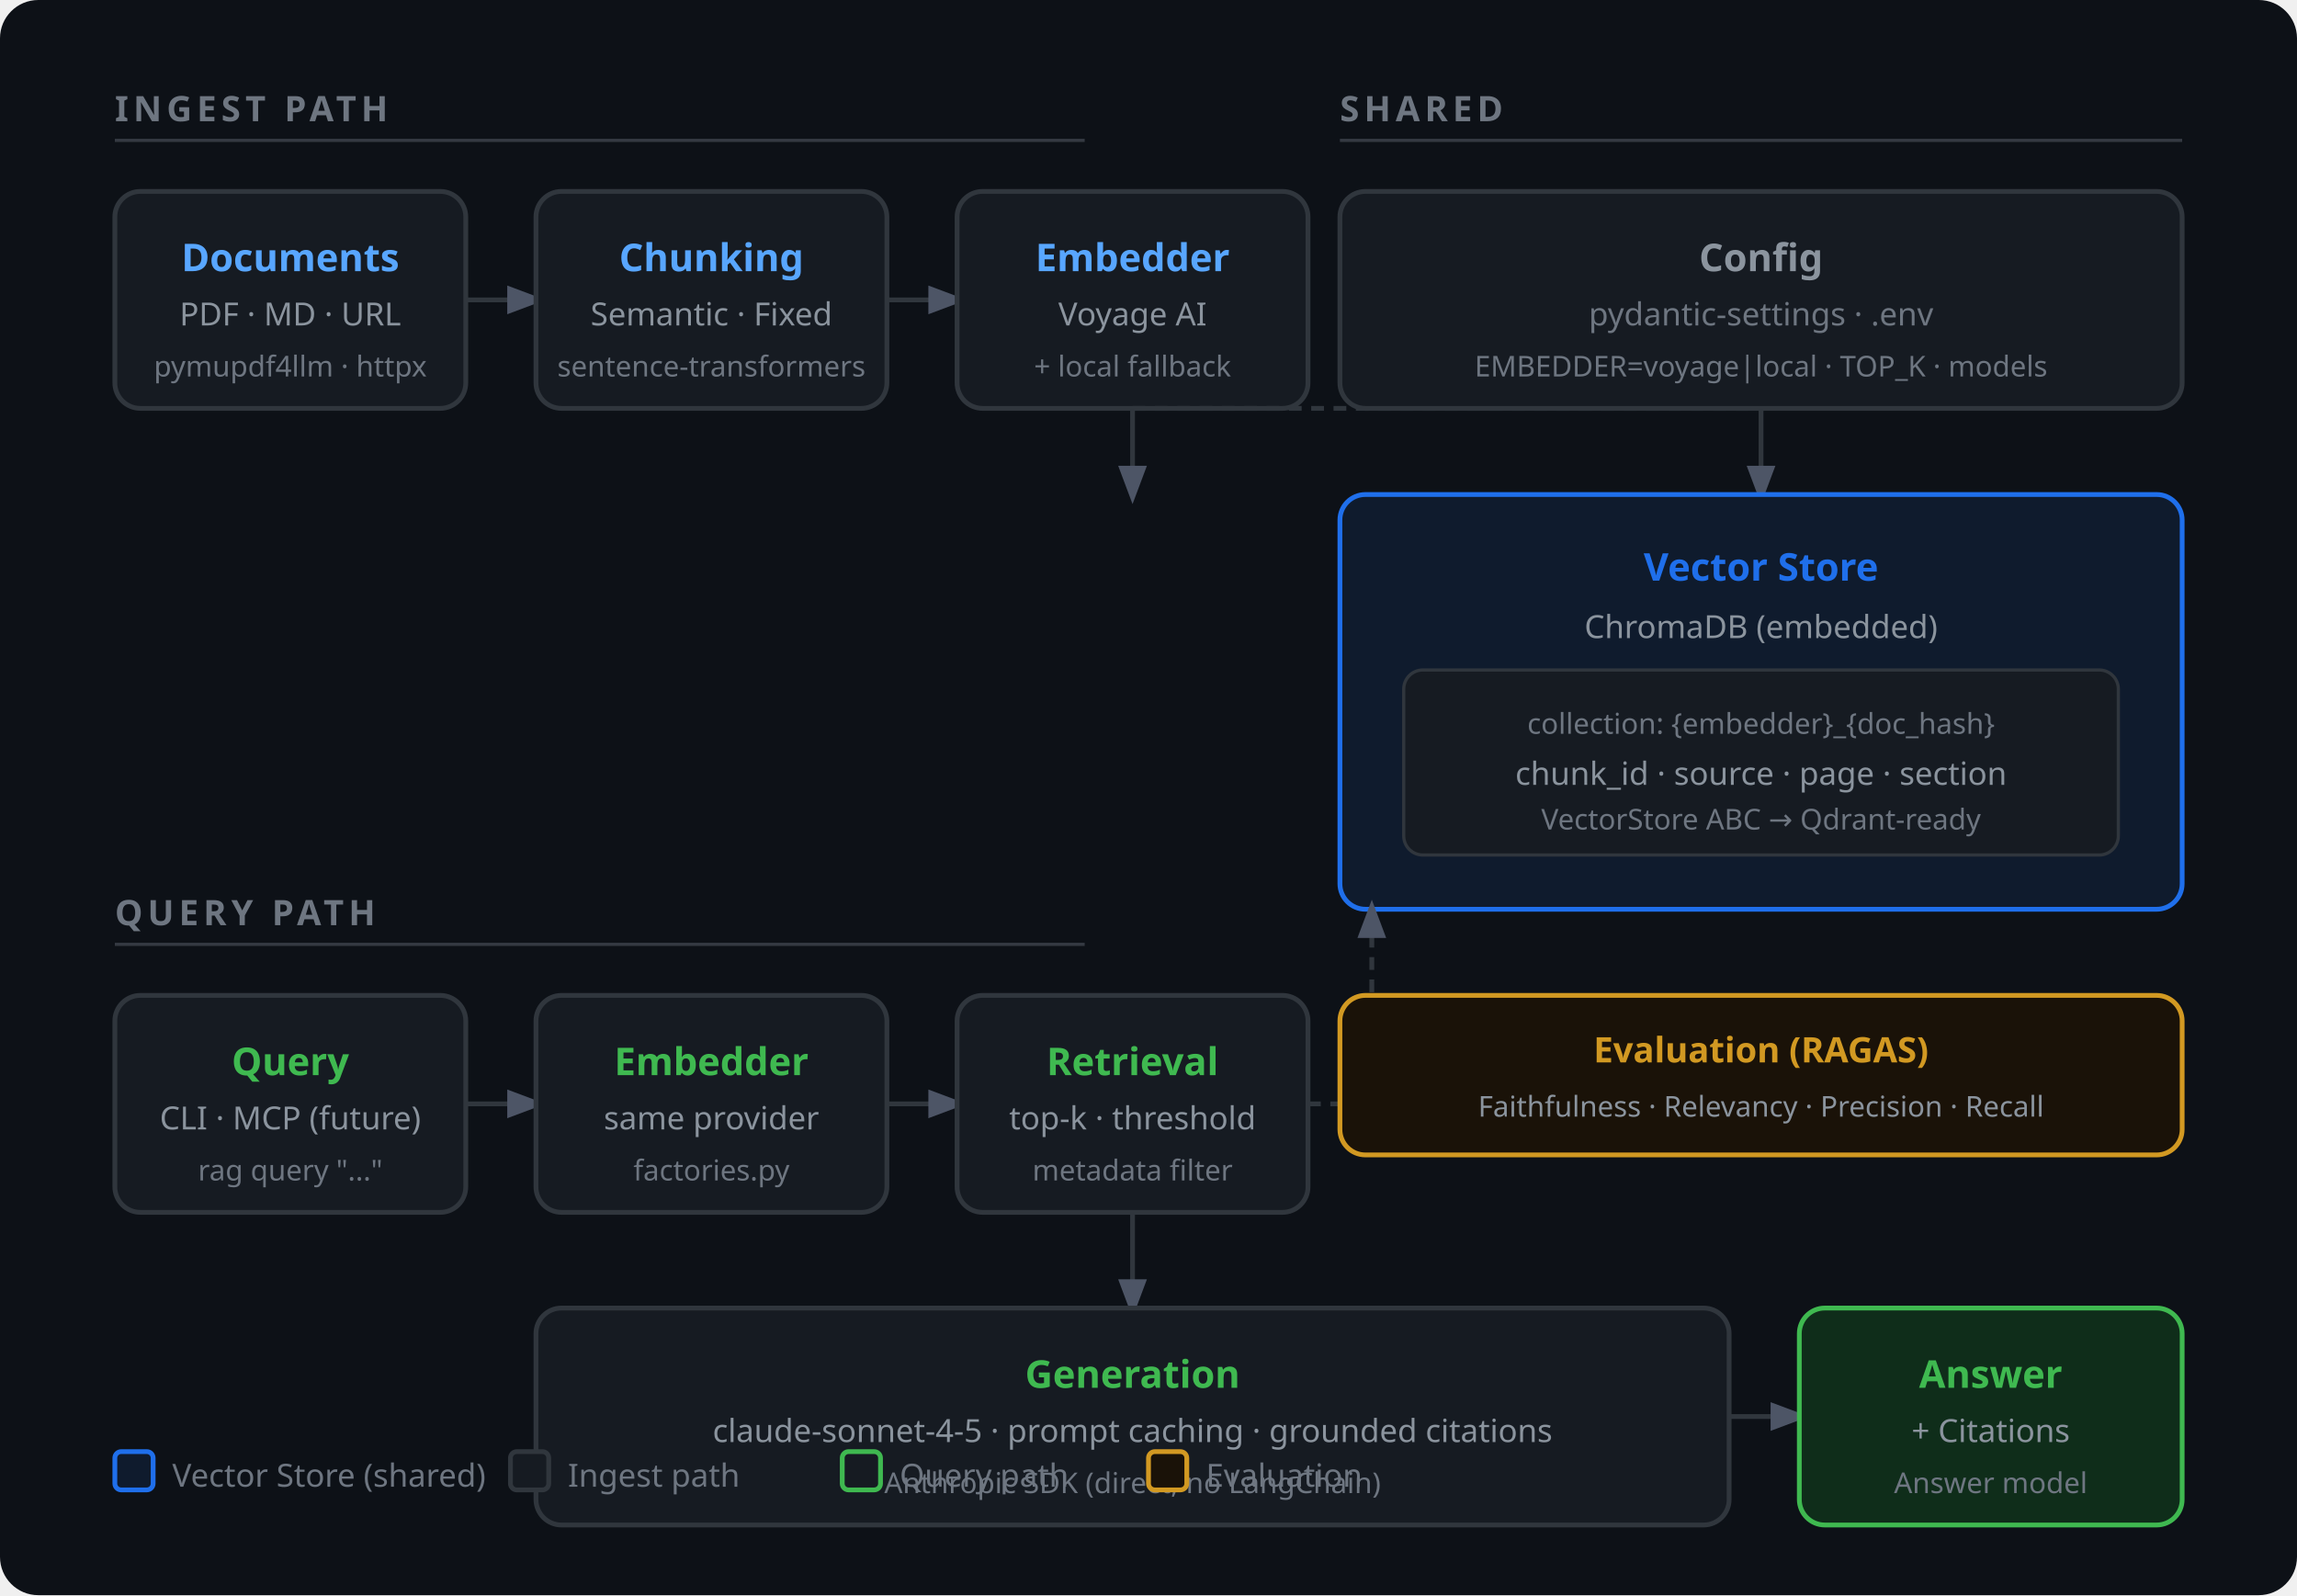
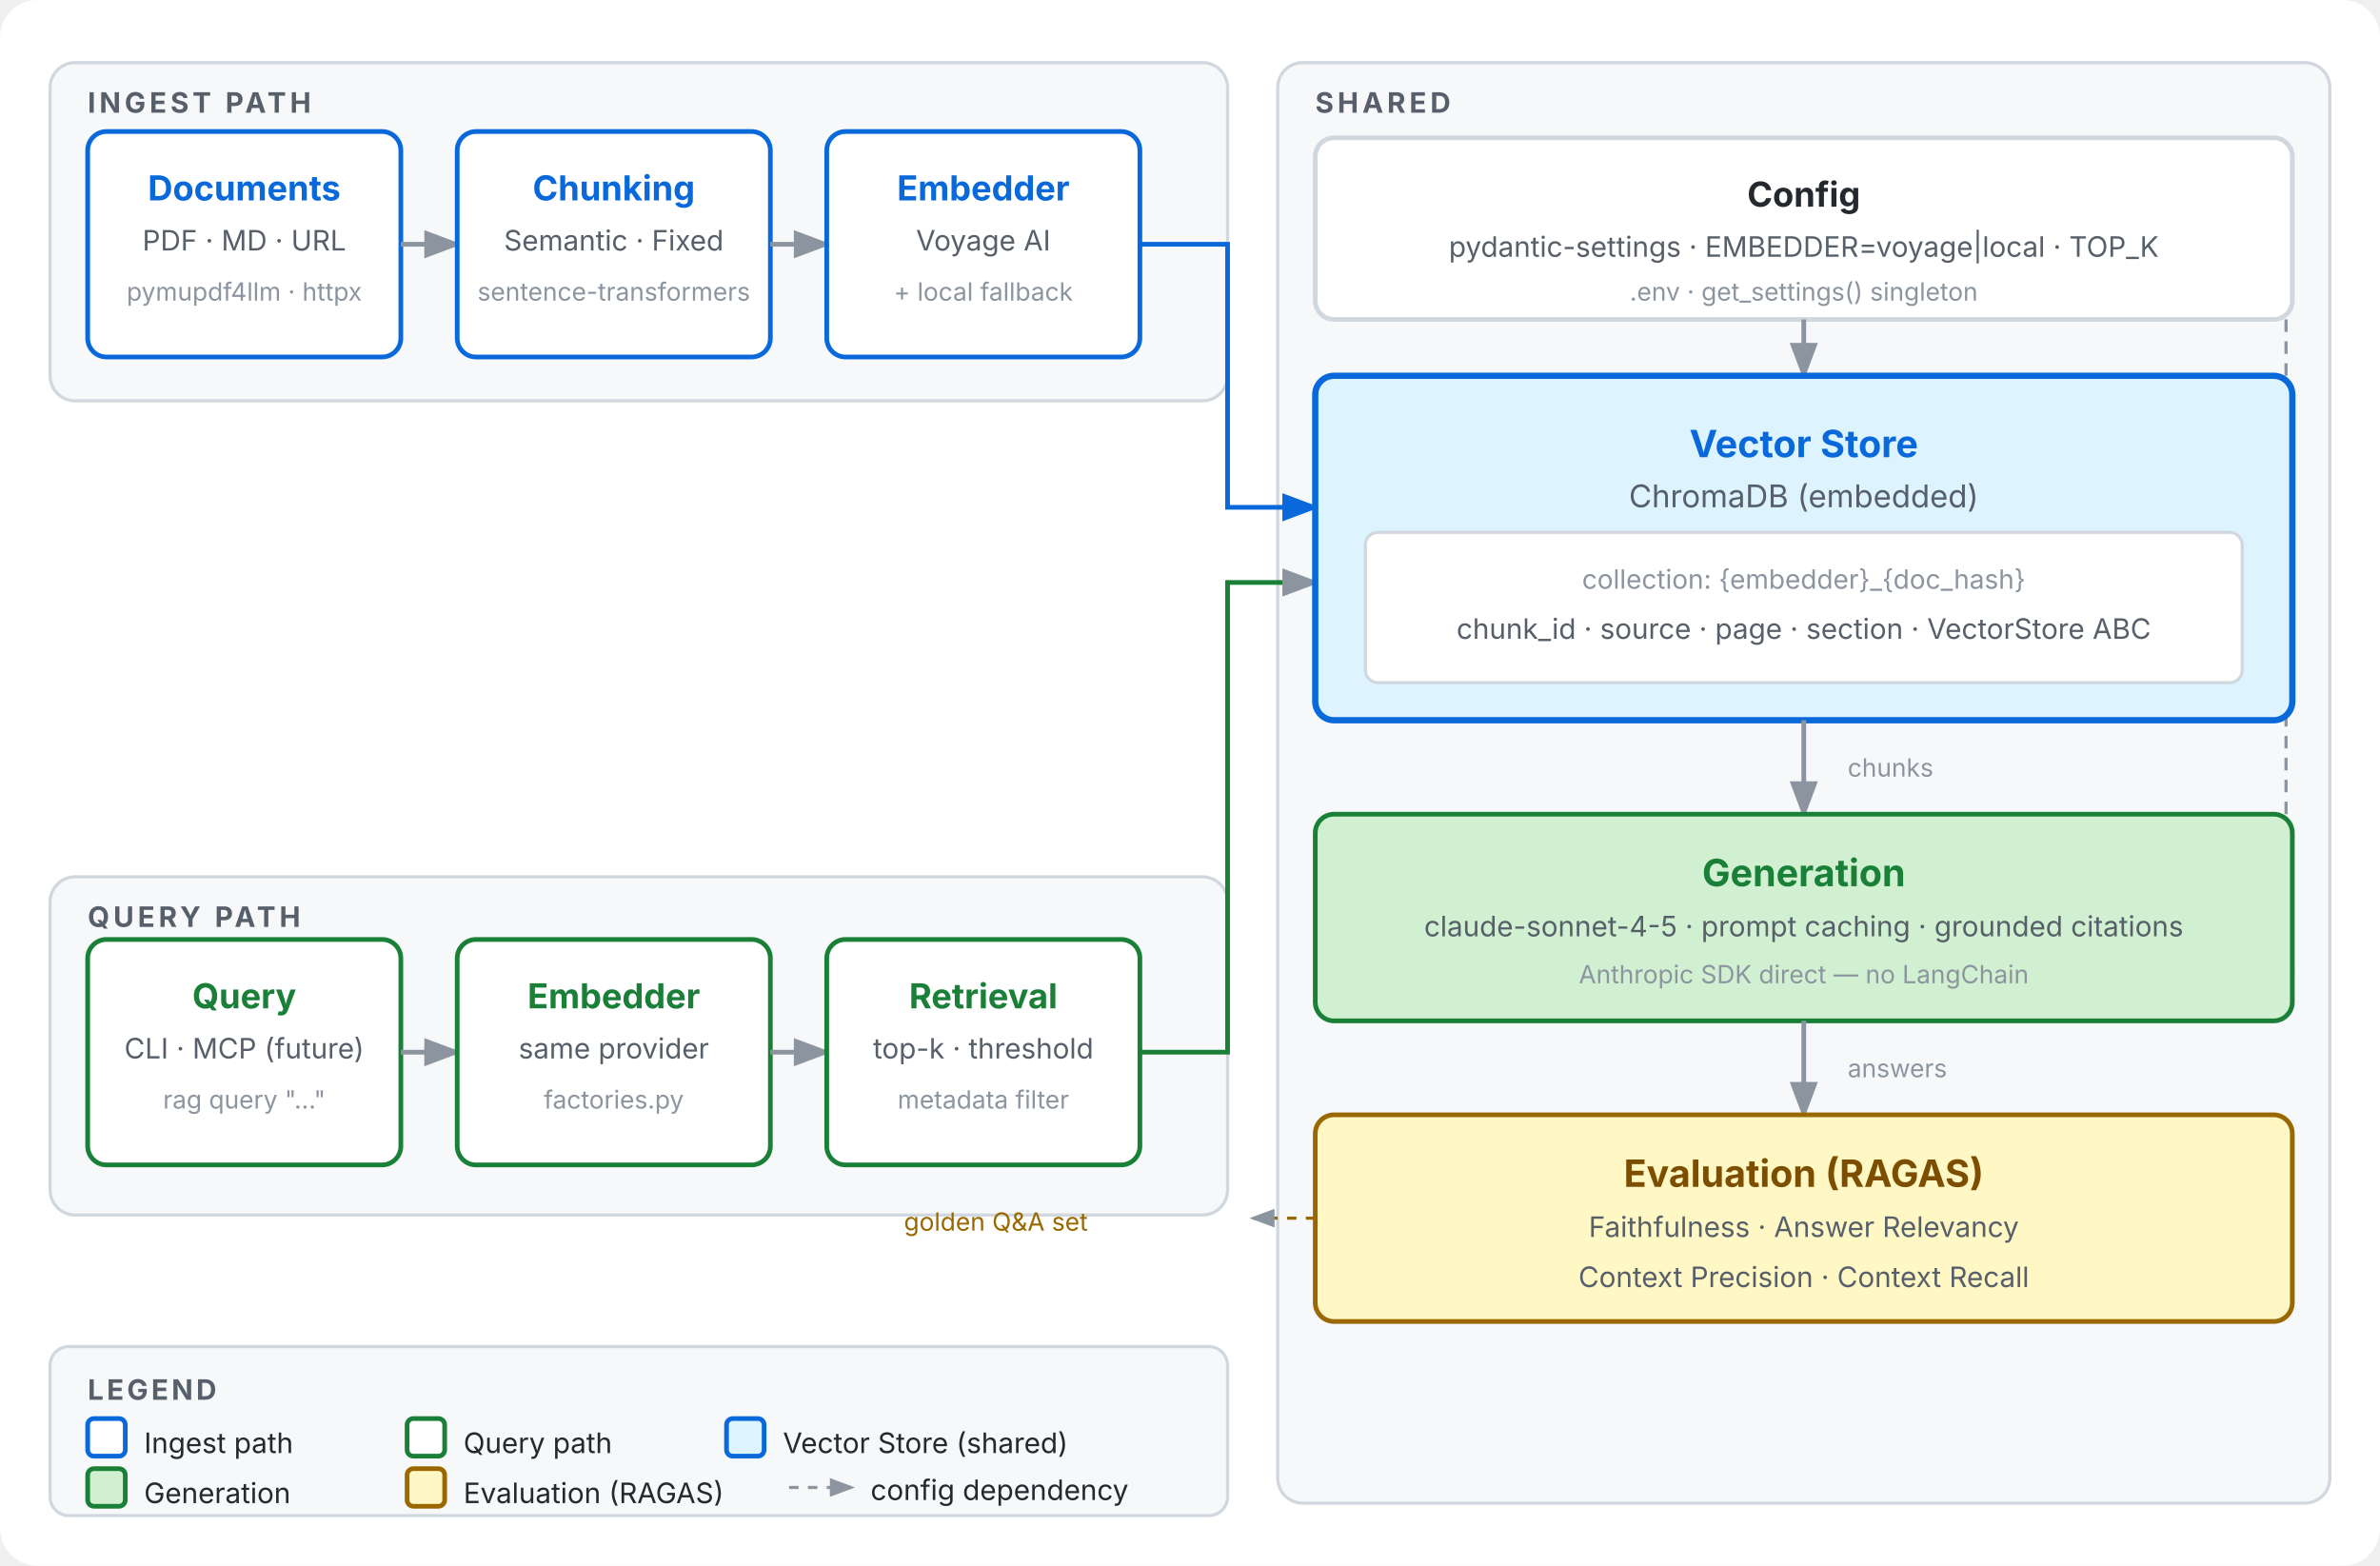
- <svg xmlns="http://www.w3.org/2000/svg" viewBox="0 0 720 500" role="img" font-family="system-ui, sans-serif" style="background:#0d1117">
-   <rect width="720" height="500" fill="#0d1117" rx="12" />
-   <text x="36" y="38" fill="#6e7681" font-size="11" font-weight="600" letter-spacing="1.5">INGEST PATH</text>
-   <line x1="36" y1="44" x2="340" y2="44" stroke="#6e7681" stroke-width="1" opacity="0.4" />
-   <text x="36" y="290" fill="#6e7681" font-size="11" font-weight="600" letter-spacing="1.5">QUERY PATH</text>
-   <line x1="36" y1="296" x2="340" y2="296" stroke="#6e7681" stroke-width="1" opacity="0.4" />
-   <text x="420" y="38" fill="#6e7681" font-size="11" font-weight="600" letter-spacing="1.5">SHARED</text>
-   <line x1="420" y1="44" x2="684" y2="44" stroke="#6e7681" stroke-width="1" opacity="0.4" />
-   <rect x="36" y="60" width="110" height="68" rx="8" fill="#161b22" stroke="#30363d" stroke-width="1.5" />
-   <text x="91" y="85" fill="#58a6ff" font-size="12" font-weight="600" text-anchor="middle">Documents</text>
-   <text x="91" y="102" fill="#8b949e" font-size="10" text-anchor="middle">PDF · MD · URL</text>
-   <text x="91" y="118" fill="#6e7681" font-size="9" text-anchor="middle">pymupdf4llm · httpx</text>
-   <line x1="146" y1="94" x2="168" y2="94" stroke="#30363d" stroke-width="1.5" marker-end="url(#arr)" />
-   <rect x="168" y="60" width="110" height="68" rx="8" fill="#161b22" stroke="#30363d" stroke-width="1.5" />
-   <text x="223" y="85" fill="#58a6ff" font-size="12" font-weight="600" text-anchor="middle">Chunking</text>
-   <text x="223" y="102" fill="#8b949e" font-size="10" text-anchor="middle">Semantic · Fixed</text>
-   <text x="223" y="118" fill="#6e7681" font-size="9" text-anchor="middle">sentence-transformers</text>
-   <line x1="278" y1="94" x2="300" y2="94" stroke="#30363d" stroke-width="1.5" marker-end="url(#arr)" />
-   <rect x="300" y="60" width="110" height="68" rx="8" fill="#161b22" stroke="#30363d" stroke-width="1.5" />
-   <text x="355" y="85" fill="#58a6ff" font-size="12" font-weight="600" text-anchor="middle">Embedder</text>
-   <text x="355" y="102" fill="#8b949e" font-size="10" text-anchor="middle">Voyage AI</text>
-   <text x="355" y="118" fill="#6e7681" font-size="9" text-anchor="middle">+ local fallback</text>
-   <line x1="355" y1="128" x2="355" y2="155" stroke="#30363d" stroke-width="1.5" marker-end="url(#arr)" />
-   <line x1="355" y1="128" x2="552" y2="128" stroke="#30363d" stroke-width="1.5" stroke-dasharray="4,3" />
-   <line x1="552" y1="128" x2="552" y2="155" stroke="#30363d" stroke-width="1.5" marker-end="url(#arr)" />
-   <rect x="420" y="155" width="264" height="130" rx="8" fill="#0f1b2d" stroke="#1f6feb" stroke-width="1.5" />
-   <text x="552" y="182" fill="#1f6feb" font-size="12" font-weight="700" text-anchor="middle">Vector Store</text>
-   <text x="552" y="200" fill="#8b949e" font-size="10" text-anchor="middle">ChromaDB (embedded)</text>
-   <rect x="440" y="210" width="224" height="58" rx="6" fill="#161b22" stroke="#30363d" stroke-width="1" />
-   <text x="552" y="230" fill="#6e7681" font-size="9" text-anchor="middle">collection: {embedder}_{doc_hash}</text>
-   <text x="552" y="246" fill="#8b949e" font-size="10" text-anchor="middle">chunk_id · source · page · section</text>
-   <text x="552" y="260" fill="#6e7681" font-size="9" text-anchor="middle">VectorStore ABC → Qdrant-ready</text>
-   <rect x="36" y="312" width="110" height="68" rx="8" fill="#161b22" stroke="#30363d" stroke-width="1.5" />
-   <text x="91" y="337" fill="#3fb950" font-size="12" font-weight="600" text-anchor="middle">Query</text>
-   <text x="91" y="354" fill="#8b949e" font-size="10" text-anchor="middle">CLI · MCP (future)</text>
-   <text x="91" y="370" fill="#6e7681" font-size="9" text-anchor="middle">rag query "..."</text>
-   <line x1="146" y1="346" x2="168" y2="346" stroke="#30363d" stroke-width="1.5" marker-end="url(#arr)" />
-   <rect x="168" y="312" width="110" height="68" rx="8" fill="#161b22" stroke="#30363d" stroke-width="1.5" />
-   <text x="223" y="337" fill="#3fb950" font-size="12" font-weight="600" text-anchor="middle">Embedder</text>
-   <text x="223" y="354" fill="#8b949e" font-size="10" text-anchor="middle">same provider</text>
-   <text x="223" y="370" fill="#6e7681" font-size="9" text-anchor="middle">factories.py</text>
-   <line x1="278" y1="346" x2="300" y2="346" stroke="#30363d" stroke-width="1.5" marker-end="url(#arr)" />
-   <rect x="300" y="312" width="110" height="68" rx="8" fill="#161b22" stroke="#30363d" stroke-width="1.5" />
-   <text x="355" y="337" fill="#3fb950" font-size="12" font-weight="600" text-anchor="middle">Retrieval</text>
-   <text x="355" y="354" fill="#8b949e" font-size="10" text-anchor="middle">top-k · threshold</text>
-   <text x="355" y="370" fill="#6e7681" font-size="9" text-anchor="middle">metadata filter</text>
-   <line x1="410" y1="346" x2="430" y2="346" stroke="#30363d" stroke-width="1.5" stroke-dasharray="4,3" />
-   <line x1="430" y1="346" x2="430" y2="285" stroke="#30363d" stroke-width="1.5" stroke-dasharray="4,3" marker-end="url(#arr)" />
-   <line x1="355" y1="380" x2="355" y2="410" stroke="#30363d" stroke-width="1.5" marker-end="url(#arr)" />
-   <rect x="168" y="410" width="374" height="68" rx="8" fill="#161b22" stroke="#30363d" stroke-width="1.5" />
-   <text x="355" y="435" fill="#3fb950" font-size="12" font-weight="600" text-anchor="middle">Generation</text>
-   <text x="355" y="452" fill="#8b949e" font-size="10" text-anchor="middle">claude-sonnet-4-5 · prompt caching · grounded citations</text>
-   <text x="355" y="468" fill="#6e7681" font-size="9" text-anchor="middle">Anthropic SDK (direct, no LangChain)</text>
-   <line x1="542" y1="444" x2="564" y2="444" stroke="#30363d" stroke-width="1.5" marker-end="url(#arr)" />
-   <rect x="564" y="410" width="120" height="68" rx="8" fill="#0f2d1a" stroke="#3fb950" stroke-width="1.5" />
-   <text x="624" y="435" fill="#3fb950" font-size="12" font-weight="600" text-anchor="middle">Answer</text>
-   <text x="624" y="452" fill="#8b949e" font-size="10" text-anchor="middle">+ Citations</text>
-   <text x="624" y="468" fill="#6e7681" font-size="9" text-anchor="middle">Answer model</text>
-   <rect x="420" y="312" width="264" height="50" rx="8" fill="#1a1208" stroke="#d29922" stroke-width="1.5" />
-   <text x="552" y="333" fill="#d29922" font-size="11" font-weight="600" text-anchor="middle">Evaluation (RAGAS)</text>
-   <text x="552" y="350" fill="#8b949e" font-size="9" text-anchor="middle">Faithfulness · Relevancy · Precision · Recall</text>
-   <rect x="420" y="60" width="264" height="68" rx="8" fill="#161b22" stroke="#30363d" stroke-width="1.5" />
-   <text x="552" y="85" fill="#8b949e" font-size="12" font-weight="600" text-anchor="middle">Config</text>
-   <text x="552" y="102" fill="#6e7681" font-size="10" text-anchor="middle">pydantic-settings · .env</text>
-   <text x="552" y="118" fill="#6e7681" font-size="9" text-anchor="middle">EMBEDDER=voyage|local · TOP_K · models</text>
+ <svg xmlns="http://www.w3.org/2000/svg" viewBox="0 0 760 500" role="img" font-family="system-ui, -apple-system, sans-serif">
  <defs>
-     <marker id="arr" markerWidth="8" markerHeight="8" refX="6" refY="3" orient="auto">
-       <path d="M0,0 L0,6 L8,3 z" fill="#4d5566" />
+     <marker id="arr" markerWidth="8" markerHeight="6" refX="7" refY="3" orient="auto">
+       <path d="M0,0 L0,6 L8,3 z" fill="#8c959f" />
+     </marker>
+     <marker id="arr-blue" markerWidth="8" markerHeight="6" refX="7" refY="3" orient="auto">
+       <path d="M0,0 L0,6 L8,3 z" fill="#0969da" />
    </marker>
  </defs>
-   <rect x="36" y="455" width="12" height="12" rx="2" fill="#0f1b2d" stroke="#1f6feb" stroke-width="1.5" />
-   <text x="54" y="466" fill="#6e7681" font-size="10">Vector Store (shared)</text>
-   <rect x="160" y="455" width="12" height="12" rx="2" fill="#161b22" stroke="#30363d" stroke-width="1.5" />
-   <text x="178" y="466" fill="#6e7681" font-size="10">Ingest path</text>
-   <rect x="264" y="455" width="12" height="12" rx="2" fill="#161b22" stroke="#3fb950" stroke-width="1.5" />
-   <text x="282" y="466" fill="#6e7681" font-size="10">Query path</text>
-   <rect x="360" y="455" width="12" height="12" rx="2" fill="#1a1208" stroke="#d29922" stroke-width="1.5" />
-   <text x="378" y="466" fill="#6e7681" font-size="10">Evaluation</text>
+   <rect width="760" height="500" fill="#ffffff" rx="12" />
+   <rect x="16" y="20" width="376" height="108" rx="8" fill="#f6f8fa" stroke="#d0d7de" stroke-width="1" />
+   <text x="28" y="36" fill="#57606a" font-size="9" font-weight="700" letter-spacing="1.2">INGEST PATH</text>
+   <rect x="16" y="280" width="376" height="108" rx="8" fill="#f6f8fa" stroke="#d0d7de" stroke-width="1" />
+   <text x="28" y="296" fill="#57606a" font-size="9" font-weight="700" letter-spacing="1.2">QUERY PATH</text>
+   <rect x="408" y="20" width="336" height="460" rx="8" fill="#f6f8fa" stroke="#d0d7de" stroke-width="1" />
+   <text x="420" y="36" fill="#57606a" font-size="9" font-weight="700" letter-spacing="1.2">SHARED</text>
+   <rect x="28" y="42" width="100" height="72" rx="6" fill="#fff" stroke="#0969da" stroke-width="1.5" />
+   <text x="78" y="64" fill="#0969da" font-size="11" font-weight="700" text-anchor="middle">Documents</text>
+   <text x="78" y="80" fill="#57606a" font-size="9" text-anchor="middle">PDF · MD · URL</text>
+   <text x="78" y="96" fill="#8c959f" font-size="8" text-anchor="middle">pymupdf4llm · httpx</text>
+   <line x1="128" y1="78" x2="146" y2="78" stroke="#8c959f" stroke-width="1.5" marker-end="url(#arr)" />
+   <rect x="146" y="42" width="100" height="72" rx="6" fill="#fff" stroke="#0969da" stroke-width="1.5" />
+   <text x="196" y="64" fill="#0969da" font-size="11" font-weight="700" text-anchor="middle">Chunking</text>
+   <text x="196" y="80" fill="#57606a" font-size="9" text-anchor="middle">Semantic · Fixed</text>
+   <text x="196" y="96" fill="#8c959f" font-size="8" text-anchor="middle">sentence-transformers</text>
+   <line x1="246" y1="78" x2="264" y2="78" stroke="#8c959f" stroke-width="1.5" marker-end="url(#arr)" />
+   <rect x="264" y="42" width="100" height="72" rx="6" fill="#fff" stroke="#0969da" stroke-width="1.5" />
+   <text x="314" y="64" fill="#0969da" font-size="11" font-weight="700" text-anchor="middle">Embedder</text>
+   <text x="314" y="80" fill="#57606a" font-size="9" text-anchor="middle">Voyage AI</text>
+   <text x="314" y="96" fill="#8c959f" font-size="8" text-anchor="middle">+ local fallback</text>
+   <polyline points="364,78 392,78 392,162 420,162" fill="none" stroke="#0969da" stroke-width="1.5" marker-end="url(#arr-blue)" />
+   <rect x="28" y="300" width="100" height="72" rx="6" fill="#fff" stroke="#1a7f37" stroke-width="1.5" />
+   <text x="78" y="322" fill="#1a7f37" font-size="11" font-weight="700" text-anchor="middle">Query</text>
+   <text x="78" y="338" fill="#57606a" font-size="9" text-anchor="middle">CLI · MCP (future)</text>
+   <text x="78" y="354" fill="#8c959f" font-size="8" text-anchor="middle">rag query "..."</text>
+   <line x1="128" y1="336" x2="146" y2="336" stroke="#8c959f" stroke-width="1.5" marker-end="url(#arr)" />
+   <rect x="146" y="300" width="100" height="72" rx="6" fill="#fff" stroke="#1a7f37" stroke-width="1.5" />
+   <text x="196" y="322" fill="#1a7f37" font-size="11" font-weight="700" text-anchor="middle">Embedder</text>
+   <text x="196" y="338" fill="#57606a" font-size="9" text-anchor="middle">same provider</text>
+   <text x="196" y="354" fill="#8c959f" font-size="8" text-anchor="middle">factories.py</text>
+   <line x1="246" y1="336" x2="264" y2="336" stroke="#8c959f" stroke-width="1.5" marker-end="url(#arr)" />
+   <rect x="264" y="300" width="100" height="72" rx="6" fill="#fff" stroke="#1a7f37" stroke-width="1.5" />
+   <text x="314" y="322" fill="#1a7f37" font-size="11" font-weight="700" text-anchor="middle">Retrieval</text>
+   <text x="314" y="338" fill="#57606a" font-size="9" text-anchor="middle">top-k · threshold</text>
+   <text x="314" y="354" fill="#8c959f" font-size="8" text-anchor="middle">metadata filter</text>
+   <polyline points="364,336 392,336 392,186 420,186" fill="none" stroke="#1a7f37" stroke-width="1.5" marker-end="url(#arr)" />
+   <rect x="420" y="44" width="312" height="58" rx="6" fill="#fff" stroke="#d0d7de" stroke-width="1.5" />
+   <text x="576" y="66" fill="#24292f" font-size="11" font-weight="700" text-anchor="middle">Config</text>
+   <text x="576" y="82" fill="#57606a" font-size="9" text-anchor="middle">pydantic-settings · EMBEDDER=voyage|local · TOP_K</text>
+   <text x="576" y="96" fill="#8c959f" font-size="8" text-anchor="middle">.env · get_settings() singleton</text>
+   <line x1="576" y1="102" x2="576" y2="120" stroke="#8c959f" stroke-width="1.5" marker-end="url(#arr)" />
+   <polyline points="730,102 730,310" fill="none" stroke="#8c959f" stroke-width="1" stroke-dasharray="4,3" />
+   <line x1="730" y1="310" x2="732" y2="310" stroke="#8c959f" stroke-width="1" marker-end="url(#arr)" />
+   <rect x="420" y="120" width="312" height="110" rx="6" fill="#ddf4ff" stroke="#0969da" stroke-width="2" />
+   <text x="576" y="146" fill="#0969da" font-size="12" font-weight="700" text-anchor="middle">Vector Store</text>
+   <text x="576" y="162" fill="#57606a" font-size="10" text-anchor="middle">ChromaDB (embedded)</text>
+   <rect x="436" y="170" width="280" height="48" rx="4" fill="#fff" stroke="#d0d7de" stroke-width="1" />
+   <text x="576" y="188" fill="#8c959f" font-size="8.5" text-anchor="middle">collection: {embedder}_{doc_hash}</text>
+   <text x="576" y="204" fill="#57606a" font-size="9" text-anchor="middle">chunk_id · source · page · section · VectorStore ABC</text>
+   <line x1="576" y1="230" x2="576" y2="260" stroke="#8c959f" stroke-width="1.5" marker-end="url(#arr)" />
+   <text x="590" y="248" fill="#8c959f" font-size="8">chunks</text>
+   <rect x="420" y="260" width="312" height="66" rx="6" fill="#d1f0d1" stroke="#1a7f37" stroke-width="1.5" />
+   <text x="576" y="283" fill="#1a7f37" font-size="12" font-weight="700" text-anchor="middle">Generation</text>
+   <text x="576" y="299" fill="#57606a" font-size="9" text-anchor="middle">claude-sonnet-4-5 · prompt caching · grounded citations</text>
+   <text x="576" y="314" fill="#8c959f" font-size="8" text-anchor="middle">Anthropic SDK direct — no LangChain</text>
+   <line x1="576" y1="326" x2="576" y2="356" stroke="#8c959f" stroke-width="1.5" marker-end="url(#arr)" />
+   <text x="590" y="344" fill="#8c959f" font-size="8">answers</text>
+   <rect x="420" y="356" width="312" height="66" rx="6" fill="#fff8c5" stroke="#9a6700" stroke-width="1.5" />
+   <text x="576" y="379" fill="#7d4e00" font-size="12" font-weight="700" text-anchor="middle">Evaluation (RAGAS)</text>
+   <text x="576" y="395" fill="#57606a" font-size="9" text-anchor="middle">Faithfulness · Answer Relevancy</text>
+   <text x="576" y="411" fill="#57606a" font-size="9" text-anchor="middle">Context Precision · Context Recall</text>
+   <line x1="420" y1="389" x2="400" y2="389" stroke="#9a6700" stroke-width="1" stroke-dasharray="3,3" marker-end="url(#arr)" />
+   <text x="318" y="393" fill="#9a6700" font-size="8" text-anchor="middle">golden Q&amp;A set</text>
+   <rect x="16" y="430" width="376" height="54" rx="6" fill="#f6f8fa" stroke="#d0d7de" stroke-width="1" />
+   <text x="28" y="447" fill="#57606a" font-size="9" font-weight="700" letter-spacing="1">LEGEND</text>
+   <rect x="28" y="453" width="12" height="12" rx="2" fill="#fff" stroke="#0969da" stroke-width="1.5" />
+   <text x="46" y="464" fill="#24292f" font-size="9">Ingest path</text>
+   <rect x="130" y="453" width="12" height="12" rx="2" fill="#fff" stroke="#1a7f37" stroke-width="1.5" />
+   <text x="148" y="464" fill="#24292f" font-size="9">Query path</text>
+   <rect x="232" y="453" width="12" height="12" rx="2" fill="#ddf4ff" stroke="#0969da" stroke-width="1.5" />
+   <text x="250" y="464" fill="#24292f" font-size="9">Vector Store (shared)</text>
+   <rect x="28" y="469" width="12" height="12" rx="2" fill="#d1f0d1" stroke="#1a7f37" stroke-width="1.5" />
+   <text x="46" y="480" fill="#24292f" font-size="9">Generation</text>
+   <rect x="130" y="469" width="12" height="12" rx="2" fill="#fff8c5" stroke="#9a6700" stroke-width="1.5" />
+   <text x="148" y="480" fill="#24292f" font-size="9">Evaluation (RAGAS)</text>
+   <line x1="252" y1="475" x2="272" y2="475" stroke="#8c959f" stroke-width="1" stroke-dasharray="3,3" marker-end="url(#arr)" />
+   <text x="278" y="479" fill="#24292f" font-size="9">config dependency</text>
</svg>
